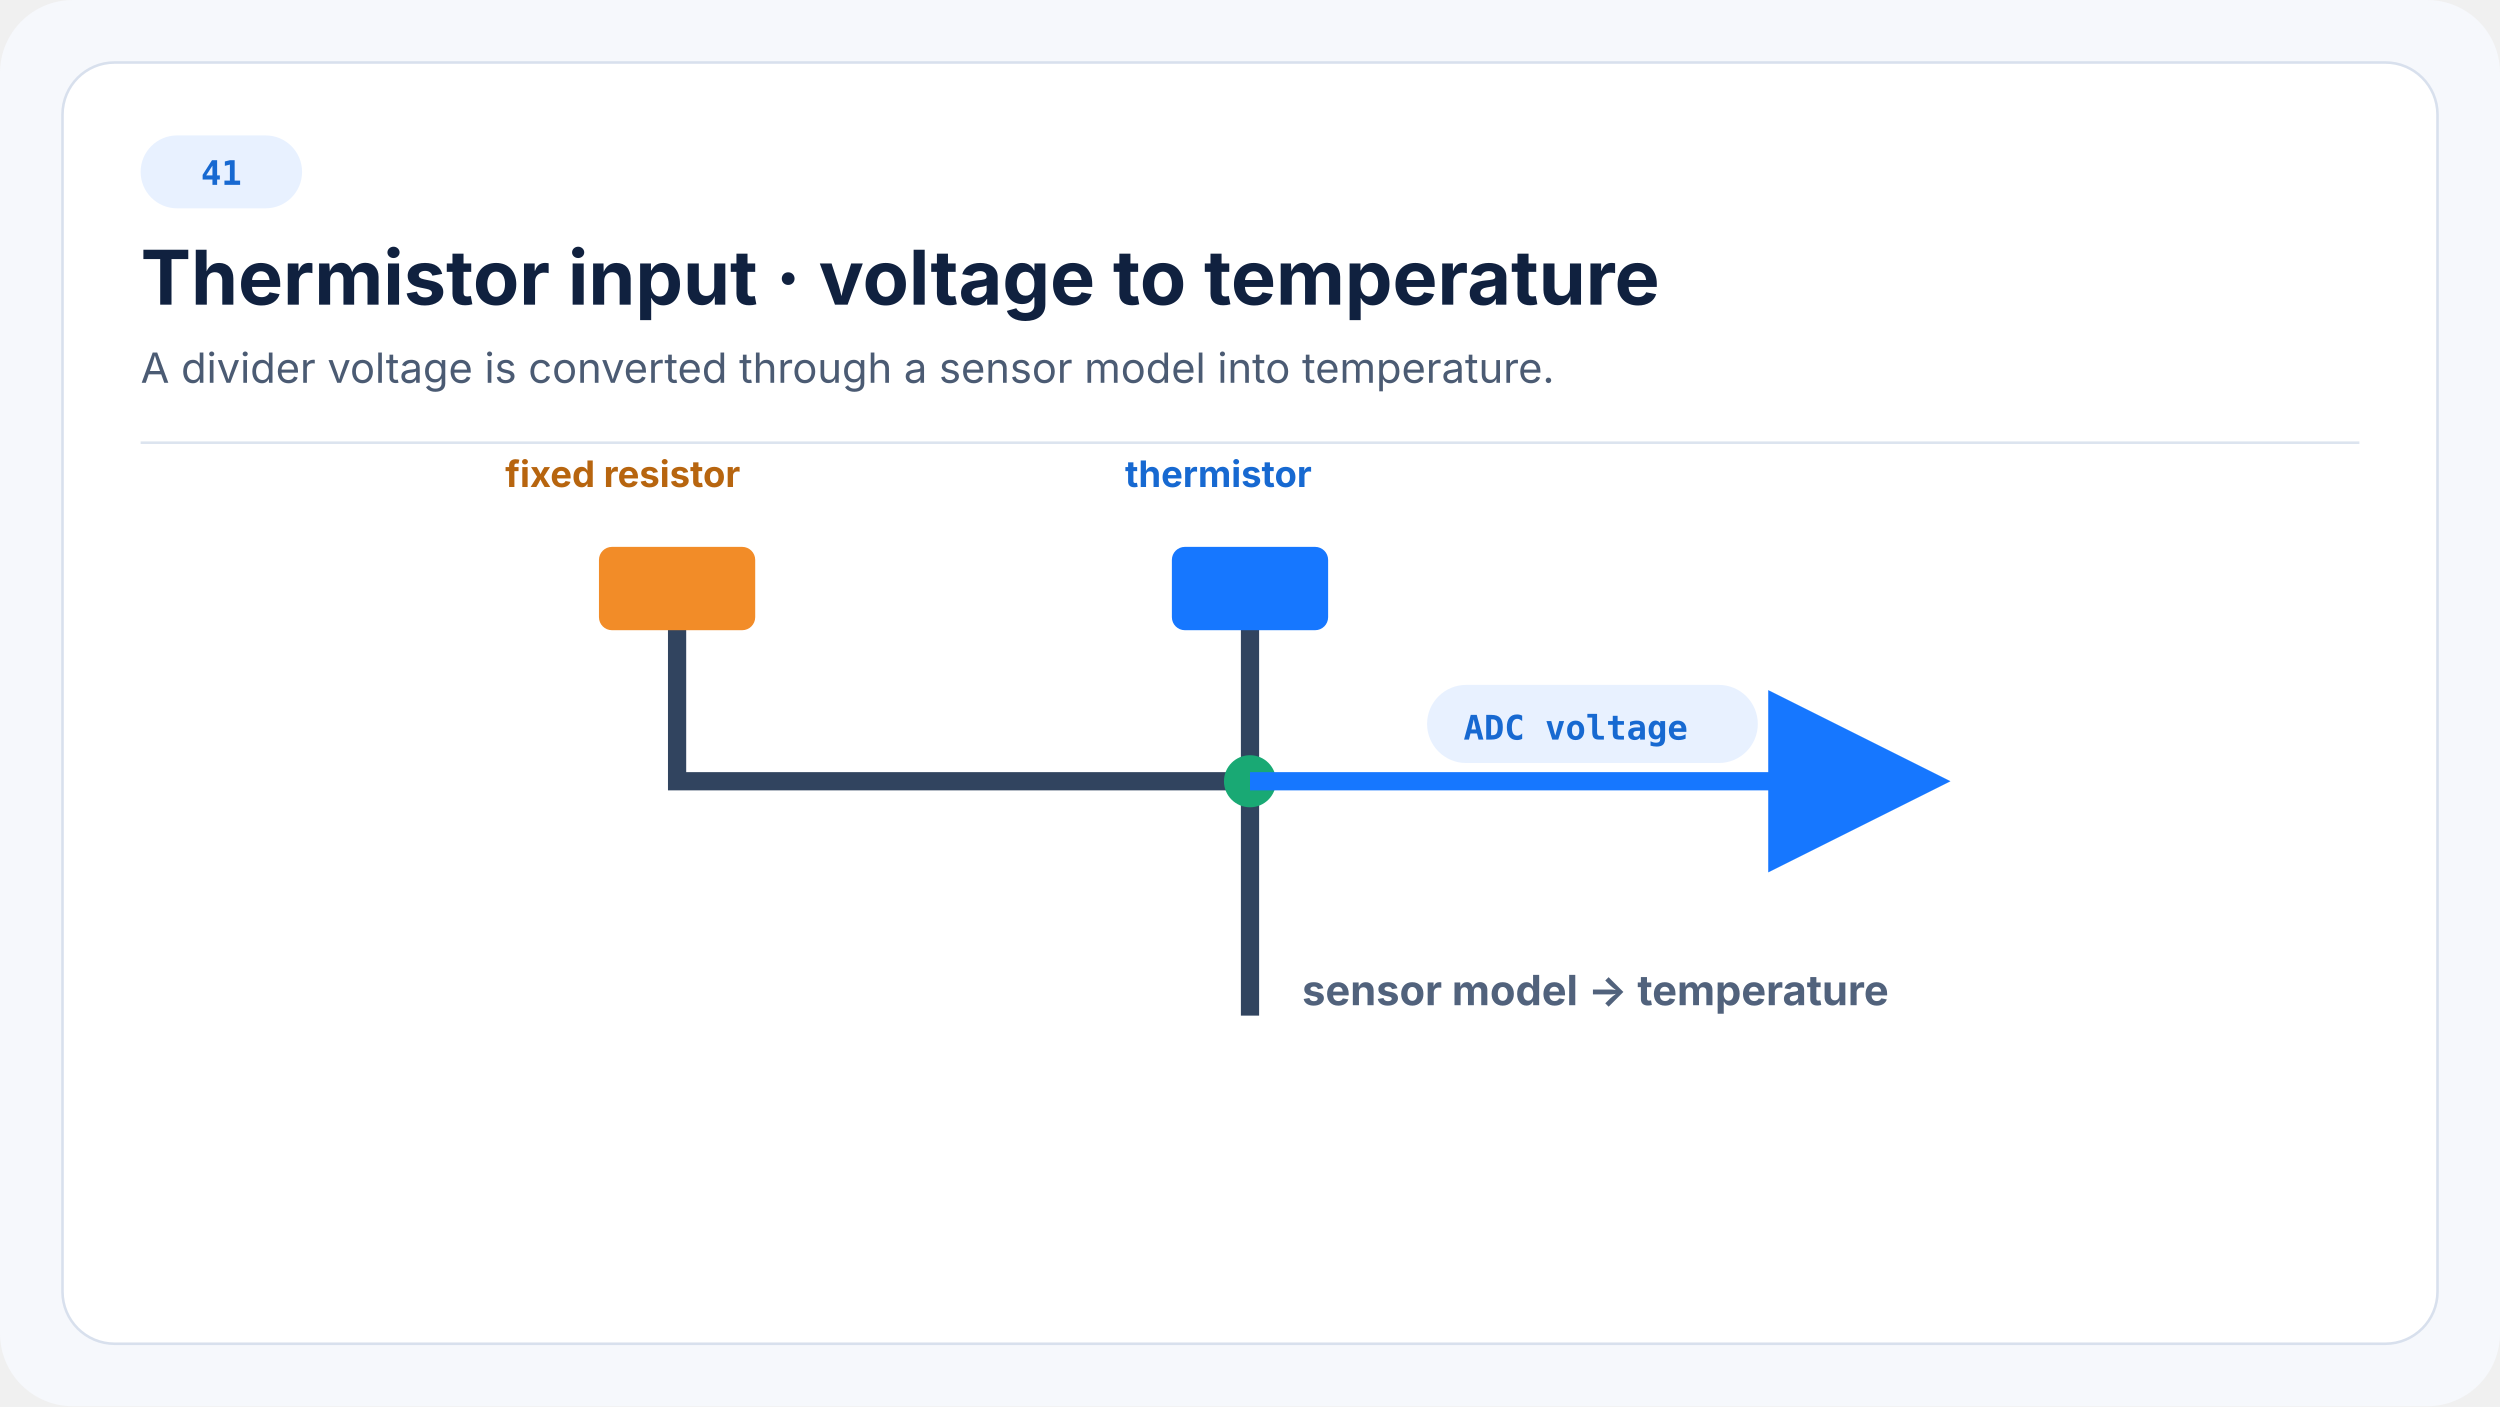
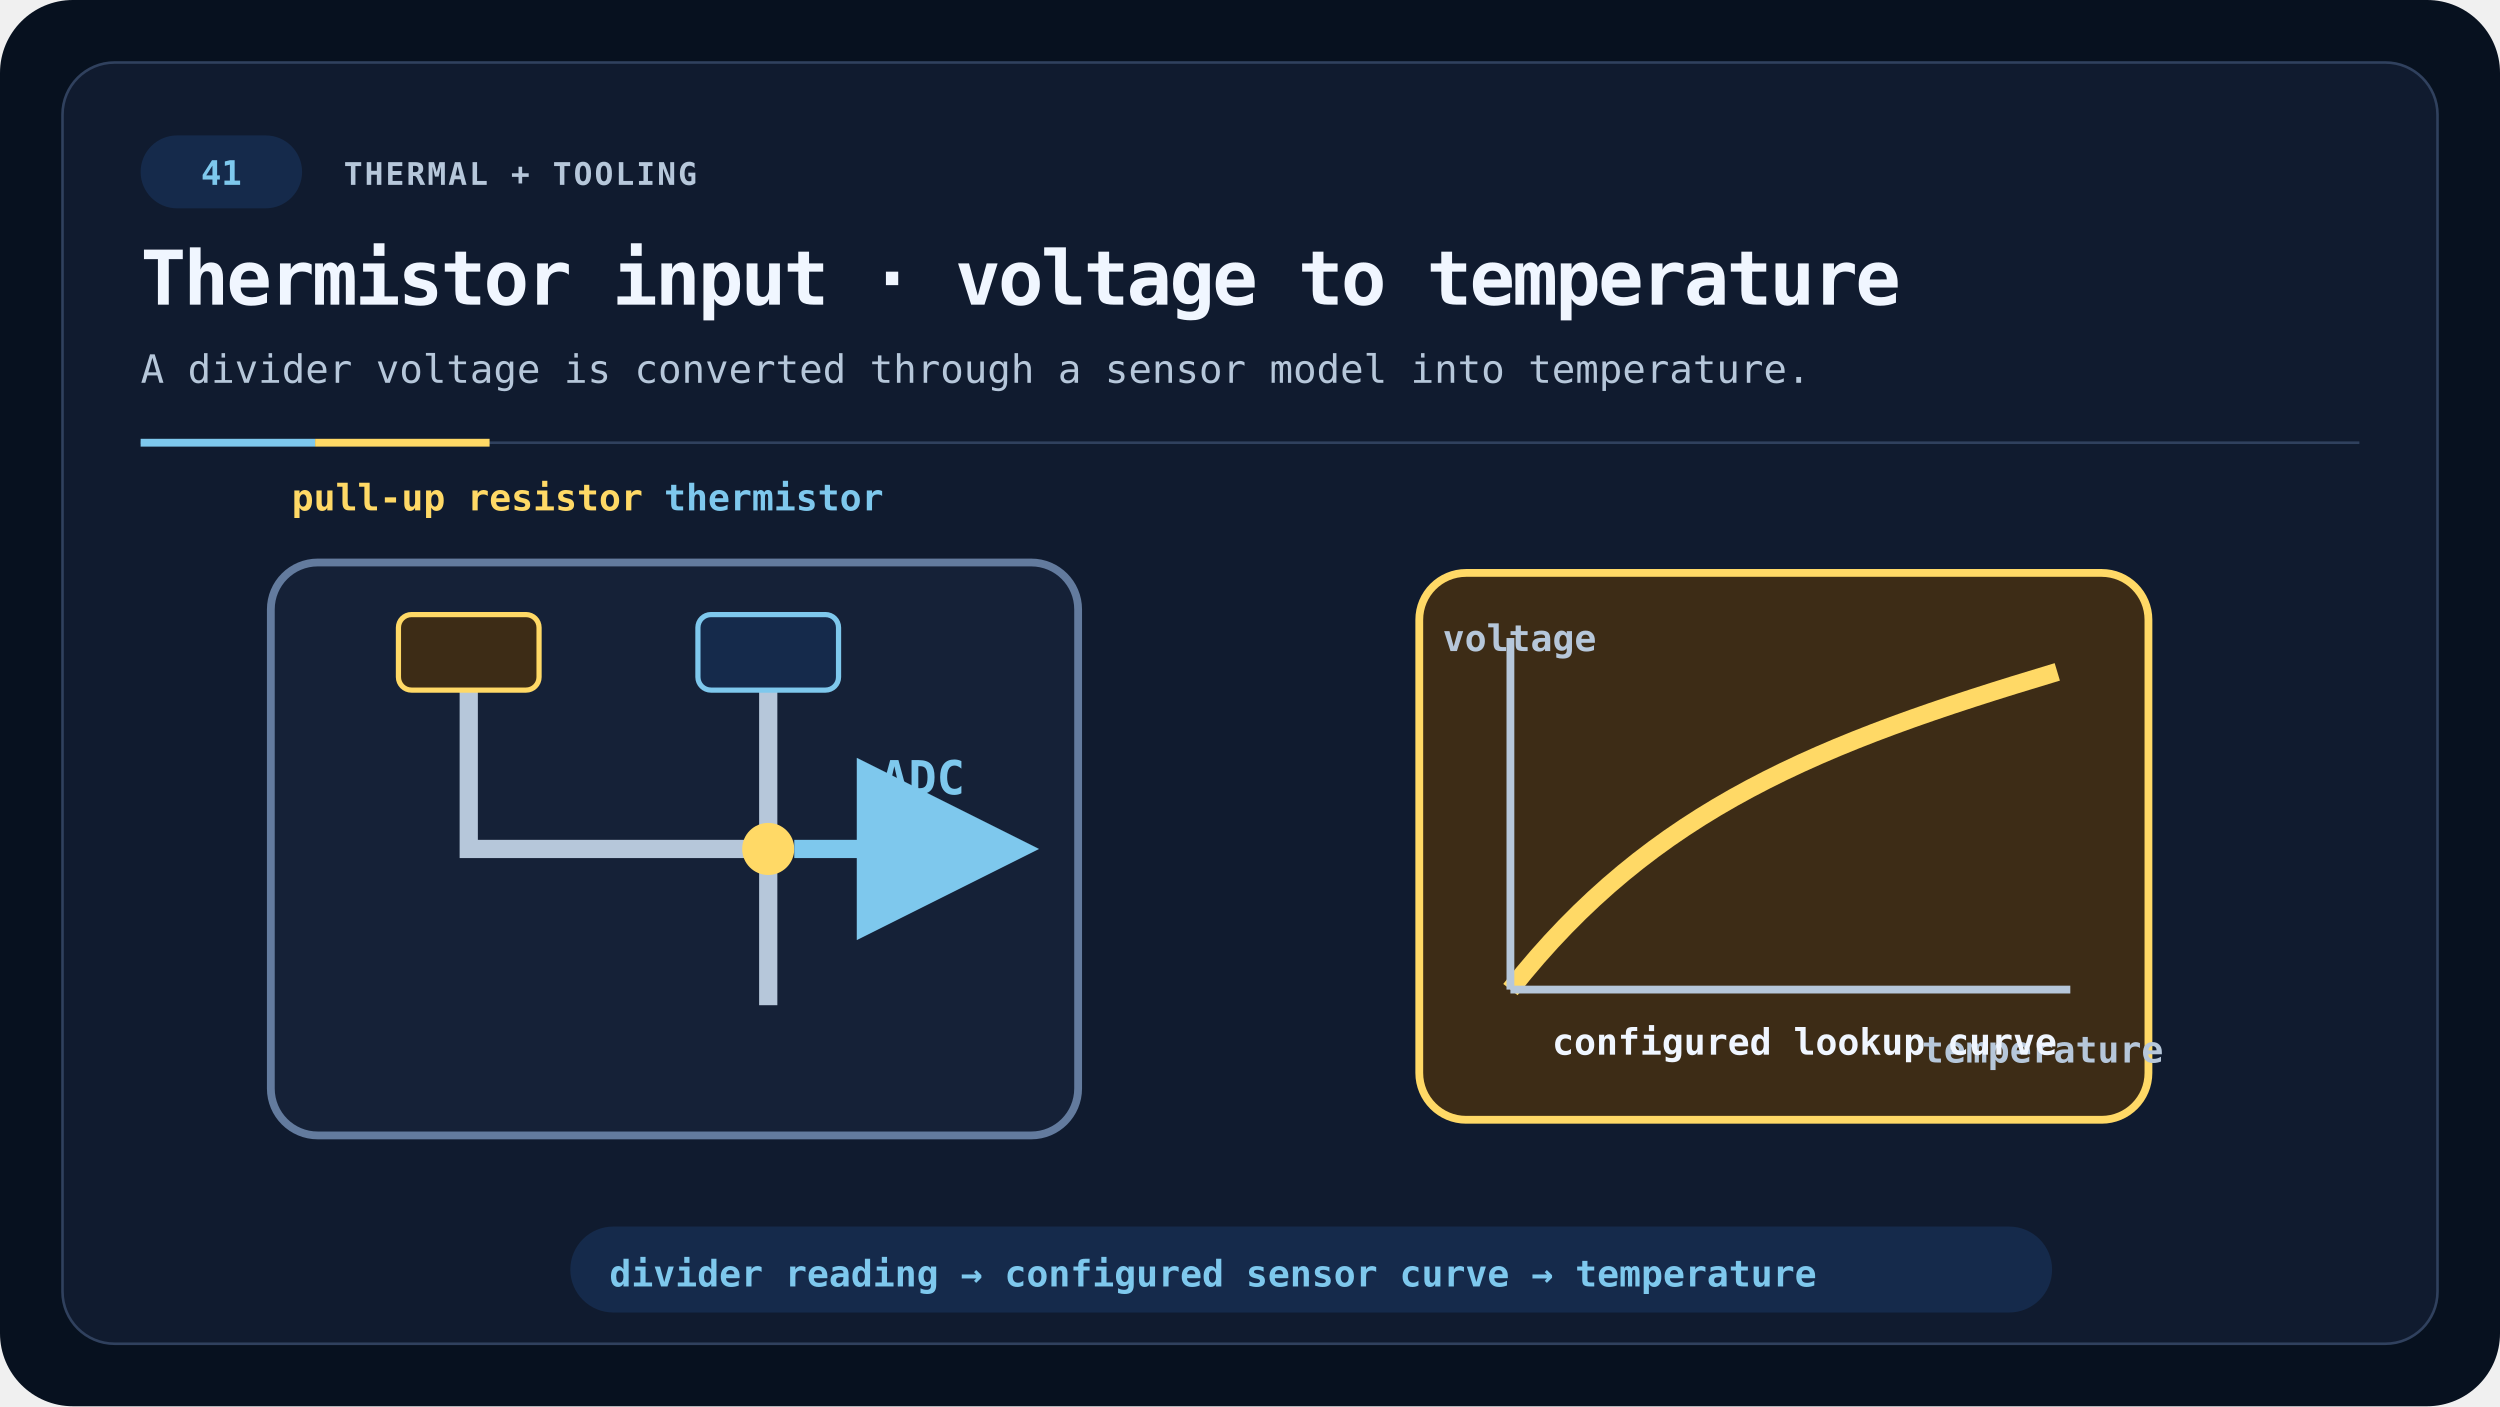
<svg xmlns="http://www.w3.org/2000/svg" viewBox="0 0 960 540" role="img" aria-labelledby="title-41-sensor-types desc-41-sensor-types">
  <defs>
+     <style>@font-face{font-family:'Smoothie Technical';src:url('fonts/JetBrainsMono-Regular.ttf') format('truetype');font-weight:400;}@font-face{font-family:'Smoothie Technical';src:url('fonts/JetBrainsMono-SemiBold.ttf') format('truetype');font-weight:700;}</style>
    <marker id="blue" markerWidth="10" markerHeight="10" refX="8" refY="5" orient="auto">
-       <path d="M0,0 L10,5 L0,10 z" fill="#1677ff" />
+       <path d="M0,0 L10,5 L0,10 z" fill="#7ec8ed" />
    </marker>
    <marker id="green" markerWidth="10" markerHeight="10" refX="8" refY="5" orient="auto">
-       <path d="M0,0 L10,5 L0,10 z" fill="#19a974" />
+       <path d="M0,0 L10,5 L0,10 z" fill="#ffd966" />
    </marker>
    <marker id="orange" markerWidth="10" markerHeight="10" refX="8" refY="5" orient="auto">
-       <path d="M0,0 L10,5 L0,10 z" fill="#f28c28" />
+       <path d="M0,0 L10,5 L0,10 z" fill="#ffd966" />
    </marker>
    <filter id="shadow" x="-20%" y="-20%" width="140%" height="140%">
      <feDropShadow dx="0" dy="5" stdDeviation="8" flood-color="#172033" flood-opacity=".14" />
    </filter>
  </defs>
-   <rect width="960" height="540" rx="28" fill="#f6f8fc" />
-   <rect x="24" y="24" width="912" height="492" rx="20" fill="#fff" stroke="#d8e0ed" />
-   <rect x="54" y="52" width="62" height="28" rx="14" fill="#e8f1ff" />
-   <text x="85" y="71" text-anchor="middle" font-family="ui-monospace, SFMono-Regular, Menlo, monospace" font-size="13" font-weight="700" fill="#1769d1">41</text>
-   <text x="54" y="117" font-family="Inter, Arial, sans-serif" font-size="29" font-weight="750" fill="#10213f">Thermistor input · voltage to temperature</text>
-   <text x="54" y="147" font-family="Inter, Arial, sans-serif" font-size="16" fill="#4b5b73">A divider voltage is converted through a sensor model into temperature.</text>
-   <line x1="54" y1="170" x2="906" y2="170" stroke="#dce4ef" />
-   <path d="M260 235 V300 H480 V235 M480 300 V390" fill="none" stroke="#31445f" stroke-width="7" />
-   <rect x="230" y="210" width="60" height="32" rx="5" fill="#f28c28" />
-   <rect x="450" y="210" width="60" height="32" rx="5" fill="#1677ff" />
-   <circle cx="480" cy="300" r="10" fill="#19a974" />
-   <path d="M480 300 H735" stroke="#1677ff" stroke-width="7" marker-end="url(#blue)" />
-   <text x="194" y="187" font-family="Inter, Arial, sans-serif" font-size="14" font-weight="650" fill="#b7650f">fixed resistor</text>
-   <text x="432" y="187" font-family="Inter, Arial, sans-serif" font-size="14" font-weight="650" fill="#1769d1">thermistor</text>
-   <rect x="548" y="263" width="127" height="30" rx="15" fill="#e8f1ff" />
-   <text x="562" y="284" font-family="ui-monospace, SFMono-Regular, Menlo, monospace" font-size="13" font-weight="700" fill="#1769d1">ADC voltage</text>
-   <text x="500" y="386" font-family="Inter, Arial, sans-serif" font-size="16" font-weight="650" fill="#51627c">sensor model → temperature</text>
+   <rect width="960" height="540" rx="28" fill="#07111f" />
+   <rect x="24" y="24" width="912" height="492" rx="20" fill="#101b2f" stroke="#30415e" />
+   <rect x="54" y="52" width="62" height="28" rx="14" fill="#152a4b" />
+   <text x="85" y="71" text-anchor="middle" font-family="'Smoothie Technical', 'JetBrains Mono', 'DejaVu Sans Mono', monospace" font-size="13" font-weight="700" fill="#7ec8ed">41</text>
+   <text x="132" y="71" font-family="'Smoothie Technical', 'JetBrains Mono', 'DejaVu Sans Mono', monospace" font-size="12" font-weight="700" letter-spacing=".8" fill="#b6c7da">THERMAL + TOOLING</text>
+   <text x="54" y="117" font-family="'Smoothie Technical', 'JetBrains Mono', 'DejaVu Sans Mono', monospace" font-size="29" font-weight="700" letter-spacing="-1" fill="#f0f6ff">Thermistor input · voltage to temperature</text>
+   <text x="54" y="147" font-family="'Smoothie Technical', 'JetBrains Mono', 'DejaVu Sans Mono', monospace" font-size="15" fill="#b6c7da">A divider voltage is converted through a sensor model into temperature.</text>
+   <line x1="54" y1="170" x2="906" y2="170" stroke="#30415e" />
+   <path d="M54 170 H121" stroke="#7ec8ed" stroke-width="3" />
+   <path d="M121 170 H188" stroke="#ffd966" stroke-width="3" />
+   <rect x="104" y="216" width="310" height="220" rx="18" fill="#152137" stroke="#637b9e" stroke-width="3" />
+   <path d="M180 262 V326 H295 V262 M295 326 V386" fill="none" stroke="#b6c7da" stroke-width="7" />
+   <rect x="153" y="236" width="54" height="29" rx="5" fill="#3d2c16" stroke="#ffd966" stroke-width="2" />
+   <rect x="268" y="236" width="54" height="29" rx="5" fill="#152a4b" stroke="#7ec8ed" stroke-width="2" />
+   <circle cx="295" cy="326" r="10" fill="#ffd966" />
+   <path d="M305 326 H385" stroke="#7ec8ed" stroke-width="7" marker-end="url(#blue)" />
+   <text x="112" y="196" font-family="'Smoothie Technical', 'JetBrains Mono', 'DejaVu Sans Mono', monospace" font-size="14" font-weight="700" fill="#ffd966">pull-up resistor</text>
+   <text x="255" y="196" font-family="'Smoothie Technical', 'JetBrains Mono', 'DejaVu Sans Mono', monospace" font-size="14" font-weight="700" fill="#7ec8ed">thermistor</text>
+   <text x="338" y="305" font-family="'Smoothie Technical', 'JetBrains Mono', 'DejaVu Sans Mono', monospace" font-size="18" font-weight="700" fill="#7ec8ed">ADC</text>
+   <rect x="545" y="220" width="280" height="210" rx="18" fill="#3d2c16" stroke="#ffd966" stroke-width="3" />
+   <path d="M580 380 C635 310 700 285 790 258" fill="none" stroke="#ffd966" stroke-width="7" />
+   <path d="M580 380 H795 M580 380 V245" stroke="#b6c7da" stroke-width="3" />
+   <text x="554" y="250" font-family="'Smoothie Technical', 'JetBrains Mono', 'DejaVu Sans Mono', monospace" font-size="14" font-weight="700" fill="#b6c7da">voltage</text>
+   <text x="738" y="408" font-family="'Smoothie Technical', 'JetBrains Mono', 'DejaVu Sans Mono', monospace" font-size="14" font-weight="700" fill="#b6c7da">temperature</text>
+   <text x="596" y="405" font-family="'Smoothie Technical', 'JetBrains Mono', 'DejaVu Sans Mono', monospace" font-size="14" font-weight="700" fill="#f0f6ff">configured lookup curve</text>
+   <rect x="219" y="471" width="569" height="33" rx="16.5" fill="#152a4b" />
+   <text x="234" y="494" font-family="'Smoothie Technical', 'JetBrains Mono', 'DejaVu Sans Mono', monospace" font-size="14" font-weight="700" fill="#7ec8ed">divider reading → configured sensor curve → temperature</text>
</svg>
